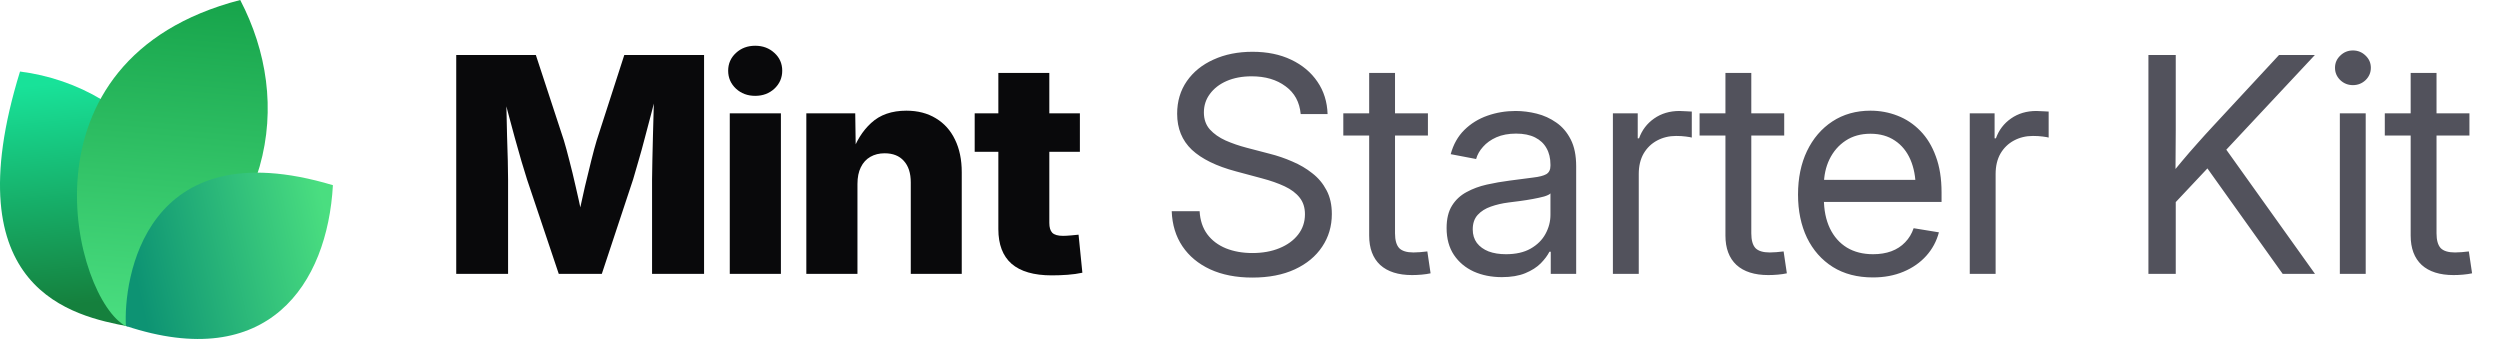
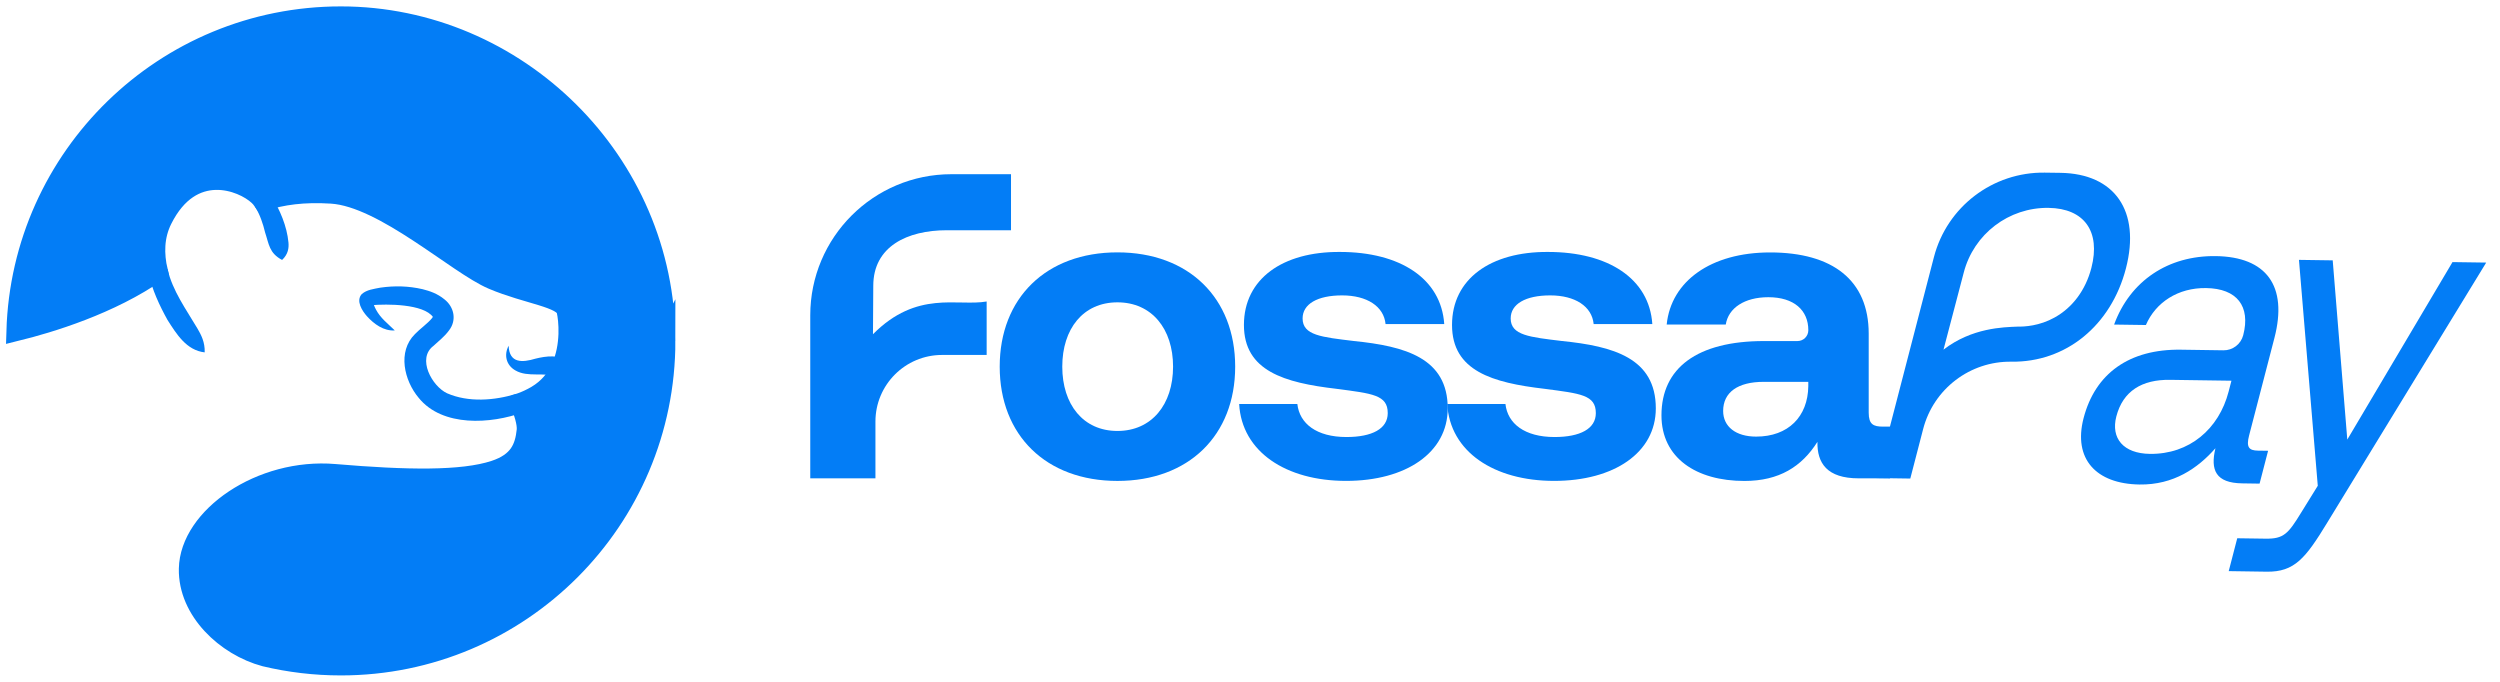
- <svg xmlns="http://www.w3.org/2000/svg" width="177" height="24" viewBox="0 0 177 24" fill="none">
-   <path d="M9.061 23.108C5.268 22.377 -3.391 20.627 1.417 5.064C9.634 6.099 16.973 14.064 9.061 23.108Z" fill="url(#paint0_linear_17557_2020)" />
-   <path d="M8.919 23.094C5.276 21.222 0.784 4.209 17.007 0C20.757 7.193 19.621 16.545 8.919 23.094Z" fill="url(#paint1_linear_17557_2020)" />
-   <path d="M8.914 23.079C8.735 19.882 10.159 9.085 23.57 13.111C23.181 20.123 18.984 26.418 8.914 23.079Z" fill="url(#paint2_linear_17557_2020)" />
-   <path d="M32.301 19.392V3.894H37.938L39.925 9.948C40.036 10.315 40.164 10.787 40.31 11.362C40.462 11.938 40.611 12.552 40.757 13.204C40.91 13.855 41.048 14.483 41.173 15.086C41.305 15.682 41.412 16.192 41.495 16.615H40.695C40.771 16.192 40.871 15.682 40.996 15.086C41.128 14.49 41.267 13.866 41.412 13.214C41.565 12.562 41.714 11.948 41.86 11.373C42.005 10.79 42.133 10.315 42.244 9.948L44.2 3.894H49.848V19.392H46.166V12.704C46.166 12.357 46.173 11.917 46.187 11.383C46.2 10.849 46.214 10.27 46.228 9.646C46.249 9.022 46.266 8.391 46.28 7.753C46.301 7.115 46.311 6.519 46.311 5.964H46.623C46.485 6.561 46.332 7.181 46.166 7.826C45.999 8.471 45.833 9.102 45.666 9.719C45.507 10.336 45.351 10.901 45.198 11.414C45.053 11.928 44.928 12.357 44.824 12.704L42.608 19.392H39.561L37.314 12.704C37.203 12.357 37.072 11.928 36.919 11.414C36.773 10.901 36.614 10.34 36.441 9.729C36.274 9.112 36.104 8.481 35.931 7.836C35.764 7.192 35.608 6.567 35.463 5.964H35.827C35.834 6.512 35.844 7.105 35.858 7.743C35.872 8.374 35.886 9.005 35.9 9.636C35.92 10.26 35.938 10.839 35.952 11.373C35.965 11.907 35.972 12.351 35.972 12.704V19.392H32.301ZM51.668 19.392V8.024H55.288V19.392H51.668ZM53.468 6.786C52.927 6.786 52.473 6.616 52.105 6.276C51.738 5.93 51.554 5.507 51.554 5.007C51.554 4.508 51.738 4.088 52.105 3.749C52.473 3.409 52.927 3.239 53.468 3.239C54.009 3.239 54.463 3.409 54.83 3.749C55.198 4.082 55.382 4.501 55.382 5.007C55.382 5.507 55.198 5.93 54.83 6.276C54.463 6.616 54.009 6.786 53.468 6.786ZM60.708 13.027V19.392H57.088V8.024H60.551L60.593 10.967H60.281C60.593 10.024 61.061 9.268 61.685 8.7C62.309 8.124 63.138 7.836 64.171 7.836C64.975 7.836 65.672 8.017 66.262 8.377C66.851 8.731 67.302 9.234 67.614 9.885C67.933 10.537 68.092 11.307 68.092 12.194V19.392H64.483V12.912C64.483 12.26 64.32 11.754 63.994 11.394C63.675 11.033 63.221 10.853 62.632 10.853C62.25 10.853 61.914 10.936 61.623 11.102C61.332 11.269 61.106 11.515 60.947 11.841C60.787 12.16 60.708 12.555 60.708 13.027ZM76.456 8.024V10.749H69.008V8.024H76.456ZM70.683 5.163H74.292V15.783C74.292 16.102 74.361 16.334 74.5 16.48C74.646 16.625 74.899 16.698 75.259 16.698C75.405 16.698 75.596 16.688 75.831 16.667C76.074 16.646 76.251 16.629 76.362 16.615L76.632 19.309C76.313 19.378 75.963 19.427 75.582 19.455C75.207 19.482 74.836 19.496 74.469 19.496C73.2 19.496 72.25 19.222 71.619 18.674C70.995 18.127 70.683 17.308 70.683 16.22V5.163Z" fill="#09090B" />
-   <path d="M88.667 19.652C87.523 19.652 86.528 19.458 85.682 19.07C84.843 18.681 84.188 18.137 83.716 17.437C83.245 16.736 82.992 15.908 82.957 14.951H84.933C84.968 15.596 85.148 16.14 85.474 16.584C85.8 17.021 86.24 17.354 86.795 17.582C87.35 17.804 87.974 17.915 88.667 17.915C89.388 17.915 90.026 17.801 90.581 17.572C91.143 17.343 91.583 17.024 91.902 16.615C92.228 16.199 92.391 15.717 92.391 15.169C92.391 14.698 92.266 14.306 92.017 13.994C91.767 13.675 91.413 13.408 90.956 13.193C90.498 12.978 89.954 12.787 89.323 12.621L87.502 12.132C86.123 11.765 85.082 11.255 84.382 10.603C83.689 9.944 83.342 9.095 83.342 8.055C83.342 7.174 83.571 6.404 84.028 5.746C84.486 5.087 85.117 4.577 85.921 4.217C86.726 3.849 87.645 3.666 88.678 3.666C89.718 3.666 90.63 3.853 91.413 4.227C92.204 4.602 92.824 5.122 93.275 5.787C93.726 6.446 93.965 7.209 93.993 8.076H92.089C92.013 7.23 91.656 6.574 91.018 6.11C90.387 5.638 89.586 5.403 88.615 5.403C87.95 5.403 87.36 5.513 86.847 5.735C86.341 5.957 85.946 6.262 85.661 6.651C85.377 7.032 85.235 7.469 85.235 7.961C85.235 8.447 85.377 8.849 85.661 9.168C85.946 9.48 86.317 9.74 86.774 9.948C87.232 10.149 87.724 10.319 88.251 10.457L89.884 10.884C90.439 11.023 90.977 11.206 91.496 11.435C92.023 11.657 92.495 11.934 92.911 12.267C93.334 12.593 93.67 12.995 93.92 13.474C94.17 13.945 94.294 14.504 94.294 15.149C94.294 16.015 94.066 16.788 93.608 17.468C93.157 18.148 92.512 18.681 91.673 19.07C90.834 19.458 89.832 19.652 88.667 19.652ZM101.097 8.024V9.594H95.106V8.024H101.097ZM96.937 5.163H98.767V16.521C98.767 17 98.865 17.347 99.059 17.562C99.26 17.77 99.6 17.874 100.078 17.874C100.21 17.874 100.366 17.867 100.546 17.853C100.733 17.832 100.903 17.815 101.056 17.801L101.285 19.351C101.097 19.392 100.886 19.423 100.65 19.444C100.414 19.465 100.189 19.475 99.974 19.475C98.996 19.475 98.244 19.236 97.717 18.758C97.197 18.272 96.937 17.579 96.937 16.677V5.163ZM106.33 19.621C105.595 19.621 104.932 19.489 104.343 19.226C103.754 18.955 103.285 18.564 102.939 18.05C102.592 17.53 102.419 16.896 102.419 16.147C102.419 15.495 102.547 14.965 102.804 14.556C103.06 14.146 103.403 13.828 103.833 13.599C104.263 13.363 104.742 13.186 105.269 13.068C105.796 12.95 106.333 12.857 106.881 12.787C107.574 12.69 108.132 12.617 108.555 12.569C108.978 12.52 109.287 12.441 109.481 12.33C109.675 12.212 109.772 12.014 109.772 11.737V11.654C109.772 11.203 109.679 10.815 109.492 10.489C109.311 10.163 109.041 9.91 108.68 9.729C108.32 9.549 107.872 9.459 107.338 9.459C106.805 9.459 106.34 9.546 105.945 9.719C105.556 9.892 105.241 10.118 104.998 10.395C104.755 10.665 104.593 10.953 104.509 11.258L102.71 10.915C102.897 10.222 103.22 9.65 103.677 9.199C104.135 8.748 104.679 8.412 105.31 8.19C105.941 7.968 106.607 7.857 107.307 7.857C107.8 7.857 108.295 7.92 108.795 8.044C109.301 8.169 109.765 8.381 110.188 8.679C110.611 8.97 110.951 9.369 111.208 9.875C111.464 10.374 111.593 11.005 111.593 11.768V19.392H109.793V17.822H109.7C109.568 18.085 109.363 18.359 109.086 18.643C108.809 18.921 108.444 19.153 107.994 19.34C107.543 19.527 106.988 19.621 106.33 19.621ZM106.621 17.998C107.321 17.998 107.904 17.867 108.368 17.603C108.84 17.333 109.19 16.986 109.419 16.563C109.654 16.133 109.772 15.682 109.772 15.211V13.692C109.703 13.769 109.554 13.841 109.325 13.911C109.096 13.973 108.829 14.032 108.524 14.088C108.226 14.143 107.921 14.192 107.609 14.233C107.304 14.275 107.033 14.309 106.798 14.337C106.354 14.393 105.938 14.49 105.549 14.628C105.168 14.76 104.86 14.954 104.624 15.211C104.388 15.467 104.27 15.811 104.27 16.241C104.27 16.615 104.367 16.934 104.561 17.198C104.762 17.461 105.04 17.662 105.393 17.801C105.747 17.933 106.156 17.998 106.621 17.998ZM114.193 19.392V8.024H115.951V9.792H116.045C116.253 9.209 116.61 8.741 117.116 8.388C117.622 8.034 118.219 7.857 118.905 7.857C119.058 7.857 119.217 7.864 119.384 7.878C119.55 7.885 119.682 7.892 119.779 7.899V9.74C119.716 9.719 119.578 9.695 119.363 9.667C119.155 9.639 118.922 9.625 118.666 9.625C118.174 9.625 117.726 9.733 117.324 9.948C116.922 10.163 116.603 10.471 116.367 10.874C116.138 11.276 116.024 11.758 116.024 12.319V19.392H114.193ZM126.322 8.024V9.594H120.33V8.024H126.322ZM122.161 5.163H123.992V16.521C123.992 17 124.089 17.347 124.283 17.562C124.484 17.77 124.824 17.874 125.302 17.874C125.434 17.874 125.59 17.867 125.77 17.853C125.958 17.832 126.127 17.815 126.28 17.801L126.509 19.351C126.322 19.392 126.11 19.423 125.874 19.444C125.639 19.465 125.413 19.475 125.198 19.475C124.221 19.475 123.468 19.236 122.941 18.758C122.421 18.272 122.161 17.579 122.161 16.677V5.163ZM132.604 19.642C131.502 19.642 130.555 19.396 129.765 18.903C128.974 18.404 128.364 17.714 127.934 16.834C127.511 15.946 127.3 14.927 127.3 13.775C127.3 12.611 127.511 11.584 127.934 10.697C128.364 9.802 128.964 9.102 129.734 8.596C130.51 8.089 131.408 7.836 132.428 7.836C133.1 7.836 133.738 7.954 134.341 8.19C134.952 8.426 135.489 8.783 135.954 9.261C136.425 9.74 136.793 10.343 137.056 11.071C137.327 11.792 137.462 12.645 137.462 13.63V14.296H128.433V12.735H136.463L135.631 13.297C135.631 12.541 135.506 11.876 135.257 11.3C135.007 10.725 134.643 10.277 134.165 9.958C133.686 9.632 133.107 9.469 132.428 9.469C131.748 9.469 131.162 9.632 130.67 9.958C130.177 10.284 129.796 10.725 129.526 11.279C129.262 11.827 129.13 12.441 129.13 13.12V14.046C129.13 14.864 129.273 15.572 129.557 16.168C129.841 16.757 130.243 17.211 130.763 17.53C131.283 17.842 131.901 17.998 132.615 17.998C133.093 17.998 133.523 17.929 133.905 17.79C134.293 17.645 134.619 17.433 134.882 17.156C135.153 16.879 135.354 16.546 135.486 16.157L137.275 16.449C137.108 17.08 136.81 17.634 136.38 18.113C135.95 18.591 135.413 18.966 134.768 19.236C134.123 19.507 133.402 19.642 132.604 19.642ZM139.459 19.392V8.024H141.217V9.792H141.311C141.519 9.209 141.876 8.741 142.382 8.388C142.888 8.034 143.485 7.857 144.171 7.857C144.324 7.857 144.483 7.864 144.649 7.878C144.816 7.885 144.948 7.892 145.045 7.899V9.74C144.982 9.719 144.844 9.695 144.629 9.667C144.421 9.639 144.188 9.625 143.932 9.625C143.439 9.625 142.992 9.733 142.59 9.948C142.188 10.163 141.869 10.471 141.633 10.874C141.404 11.276 141.29 11.758 141.29 12.319V19.392H139.459ZM153.429 14.961V12.715C153.783 12.257 154.136 11.82 154.49 11.404C154.844 10.981 155.204 10.565 155.572 10.156C155.939 9.74 156.314 9.327 156.695 8.918L161.355 3.894H163.893L157.277 10.967H157.184L153.429 14.961ZM152.108 19.392V3.894H154.043V9.241L154.022 12.559L154.043 13.505V19.392H152.108ZM161.615 19.392L155.967 11.477L157.173 9.969L163.903 19.392H161.615ZM165.661 19.392V8.024H167.492V19.392H165.661ZM166.587 6.027C166.24 6.027 165.942 5.909 165.692 5.673C165.443 5.43 165.318 5.139 165.318 4.799C165.318 4.459 165.443 4.172 165.692 3.936C165.942 3.693 166.24 3.572 166.587 3.572C166.934 3.572 167.232 3.693 167.482 3.936C167.731 4.172 167.856 4.459 167.856 4.799C167.856 5.139 167.731 5.43 167.482 5.673C167.232 5.909 166.934 6.027 166.587 6.027ZM174.836 8.024V9.594H168.844V8.024H174.836ZM170.675 5.163H172.506V16.521C172.506 17 172.603 17.347 172.797 17.562C172.998 17.77 173.338 17.874 173.816 17.874C173.948 17.874 174.104 17.867 174.284 17.853C174.472 17.832 174.641 17.815 174.794 17.801L175.023 19.351C174.836 19.392 174.624 19.423 174.388 19.444C174.153 19.465 173.927 19.475 173.712 19.475C172.735 19.475 171.982 19.236 171.455 18.758C170.935 18.272 170.675 17.579 170.675 16.677V5.163Z" fill="#52525C" />
-   <defs>
-     <linearGradient id="paint0_linear_17557_2020" x1="3.776" y1="5.916" x2="5.232" y2="21.559" gradientUnits="userSpaceOnUse">
-       <stop stop-color="#18E299" />
-       <stop offset="1" stop-color="#15803D" />
-     </linearGradient>
-     <linearGradient id="paint1_linear_17557_2020" x1="12.171" y1="-0.718" x2="10.19" y2="22.983" gradientUnits="userSpaceOnUse">
-       <stop stop-color="#16A34A" />
-       <stop offset="1" stop-color="#4ADE80" />
-     </linearGradient>
-     <linearGradient id="paint2_linear_17557_2020" x1="23.133" y1="15.353" x2="9.338" y2="18.52" gradientUnits="userSpaceOnUse">
-       <stop stop-color="#4ADE80" />
-       <stop offset="1" stop-color="#0D9373" />
-     </linearGradient>
-   </defs>
+ <svg xmlns="http://www.w3.org/2000/svg" width="154" height="42" viewBox="0 0 154 42" fill="none">
+   <path d="M53.775 20.588C56.492 17.852 58.974 18.886 60.778 18.572V21.865H58.031C55.763 21.865 53.927 23.703 53.927 25.969V29.466H49.912V19.426C49.912 14.624 53.805 10.731 58.607 10.731H62.278V14.183H58.317C55.892 14.183 53.794 15.18 53.794 17.605" fill="#037DF6" />
+   <path d="M61.582 22.585C61.582 18.357 64.445 15.546 68.834 15.546C73.224 15.546 76.087 18.355 76.087 22.585C76.087 26.816 73.224 29.625 68.834 29.625C64.445 29.625 61.582 26.816 61.582 22.585ZM72.261 22.585C72.261 20.258 70.95 18.624 68.834 18.624C66.719 18.624 65.436 20.258 65.436 22.585C65.436 24.913 66.722 26.547 68.834 26.547C70.947 26.547 72.261 24.913 72.261 22.585Z" fill="#037DF6" />
+   <path d="M79.917 24.888C80.051 26.091 81.095 26.921 82.942 26.921C84.522 26.921 85.485 26.412 85.485 25.449C85.485 24.325 84.547 24.245 82.327 23.951C79.116 23.577 76.626 22.854 76.626 20.017C76.626 17.18 79.008 15.495 82.542 15.52C86.235 15.52 88.778 17.154 88.965 19.963H85.351C85.244 18.867 84.201 18.196 82.675 18.196C81.149 18.196 80.24 18.732 80.24 19.615C80.24 20.66 81.418 20.765 83.397 21.006C86.555 21.326 89.18 22.05 89.18 25.154C89.18 27.884 86.611 29.623 82.916 29.623C79.221 29.623 76.493 27.831 76.332 24.886H79.917V24.888Z" fill="#037DF6" />
+   <path d="M92.736 24.888C92.869 26.091 93.914 26.921 95.76 26.921C97.34 26.921 98.303 26.412 98.303 25.449C98.303 24.325 97.366 24.245 95.145 23.951C91.934 23.577 89.445 22.854 89.445 20.017C89.445 17.18 91.826 15.495 95.36 15.52C99.053 15.52 101.596 17.154 101.783 19.963H98.17C98.062 18.867 97.02 18.196 95.494 18.196C93.967 18.196 93.058 18.732 93.058 19.615C93.058 20.66 94.236 20.765 96.216 21.006C99.373 21.326 101.998 22.05 101.998 25.154C101.998 27.884 99.429 29.623 95.734 29.623C92.039 29.623 89.312 27.831 89.15 24.886H92.736V24.888Z" fill="#037DF6" />
+   <path d="M116.425 26.28V29.466H114.497C112.543 29.466 111.928 28.529 111.954 27.217C110.991 28.743 109.598 29.627 107.457 29.627C104.487 29.627 102.346 28.208 102.346 25.586C102.346 22.669 104.54 21.009 108.663 21.009H110.724C111.094 21.009 111.393 20.711 111.393 20.341C111.393 19.109 110.509 18.308 108.93 18.308C107.457 18.308 106.466 18.976 106.307 19.993H102.668C102.937 17.317 105.398 15.55 109.037 15.55C112.891 15.55 115.112 17.263 115.112 20.554V25.425C115.112 26.147 115.406 26.28 115.995 26.28H116.423H116.425ZM111.393 23.522H108.635C107.055 23.522 106.146 24.165 106.146 25.315C106.146 26.278 106.922 26.895 108.179 26.895C110.159 26.895 111.365 25.663 111.391 23.791V23.522H111.393Z" fill="#037DF6" />
+   <path d="M40.998 20.999C40.998 32.045 32.043 41 20.997 41C19.385 41 17.818 40.809 16.315 40.45C13.912 39.805 11.571 37.614 11.623 35.037C11.683 31.852 16.064 28.802 20.616 29.189C25.04 29.565 28.468 29.625 30.463 28.969C31.955 28.477 32.322 27.598 32.434 26.51C32.477 26.065 32.247 25.343 32.011 24.834C32.376 24.703 32.731 24.539 33.056 24.346C33.782 23.914 34.251 23.32 34.547 22.678C35.188 21.285 35.018 19.686 34.889 19.133C34.706 18.325 32.505 18.144 30.338 17.224C28.174 16.309 23.662 12.149 20.429 11.939C18.718 11.829 17.364 12.014 16.208 12.399C16.115 12.265 16.016 12.145 15.913 12.053C14.924 11.133 11.806 9.923 10.006 13.521C9.493 14.546 9.484 15.655 9.733 16.713C6.817 18.768 3.04 19.903 1 20.406C1.316 9.637 10.146 1 20.995 1C31.843 1 40.996 9.955 40.996 21.003L40.998 20.999Z" fill="#037DF6" stroke="#037DF6" stroke-width="1.212" stroke-miterlimit="10" />
+   <path d="M24.32 20.354C23.639 20.402 23.041 19.963 22.601 19.477C22.317 19.155 21.907 18.542 22.281 18.119C22.59 17.842 23.041 17.799 23.418 17.721C24.295 17.594 25.154 17.612 26.031 17.814C26.474 17.927 26.941 18.08 27.381 18.443C27.979 18.914 28.146 19.727 27.659 20.354C27.381 20.737 27.024 21.003 26.704 21.304C25.662 22.082 26.616 23.796 27.54 24.226C28.856 24.799 30.451 24.677 31.805 24.26L32.213 25.401C30.253 26.119 27.252 26.323 25.786 24.501C24.905 23.45 24.462 21.661 25.567 20.574C25.853 20.273 26.367 19.907 26.612 19.598C26.642 19.563 26.659 19.525 26.674 19.505C26.672 19.505 26.67 19.51 26.672 19.514C26.678 19.518 26.672 19.527 26.676 19.533C26.096 18.716 23.837 18.714 22.861 18.802C22.85 18.802 22.844 18.802 22.842 18.802C22.865 18.781 22.874 18.779 22.91 18.742C22.945 18.706 22.975 18.654 22.988 18.609C22.992 18.579 22.996 18.549 22.988 18.549C22.983 18.714 23.069 18.893 23.162 19.075C23.446 19.604 23.863 19.909 24.318 20.354H24.32Z" fill="#037DF6" />
+   <path d="M10.318 16.571C10.633 17.925 11.459 19.045 12.158 20.229C12.392 20.627 12.63 21.074 12.609 21.706C11.483 21.583 10.87 20.571 10.318 19.709C9.821 18.813 9.378 17.858 9.15 16.85L10.318 16.573V16.571Z" fill="#037DF6" />
+   <path d="M16.706 12.061C17.243 12.919 17.677 13.935 17.77 14.944C17.798 15.264 17.759 15.655 17.377 16.012C16.577 15.593 16.566 15.021 16.334 14.333C16.201 13.776 16.009 13.213 15.713 12.732L16.708 12.061H16.706Z" fill="#037DF6" />
+   <path d="M31.332 21.298C31.373 22.39 32.177 22.338 32.987 22.093C33.643 21.93 34.451 21.827 35.036 22.274L34.232 23.183L34.264 23.209L34.273 23.215C33.508 22.897 32.523 23.265 31.756 22.822C31.173 22.499 31.033 21.855 31.332 21.298Z" fill="#037DF6" />
+   <path d="M119.129 15.84C119.933 12.738 122.755 10.589 125.96 10.634L126.923 10.647C130.266 10.696 131.874 12.994 130.958 16.53C130.042 20.066 127.248 22.327 123.905 22.28C121.354 22.243 119.11 23.954 118.467 26.424L117.674 29.479L115.598 29.449L119.129 15.84ZM119.72 21.538C121.472 20.186 123.415 20.156 124.273 20.12C124.718 20.126 125.627 20.083 126.575 19.552C127.661 18.946 128.473 17.88 128.83 16.5C129.41 14.26 128.391 12.837 126.195 12.805C123.742 12.768 121.582 14.415 120.967 16.79" fill="#037DF6" />
+   <path d="M139.715 27.766L139.19 29.791L138.115 29.775C136.493 29.752 136.146 28.961 136.471 27.611C135.386 28.843 133.894 29.877 131.794 29.846C129.12 29.808 127.697 28.271 128.348 25.76C129.062 23.007 131.158 21.493 134.356 21.541L136.961 21.579C137.533 21.588 138.038 21.203 138.182 20.649C138.644 18.867 137.802 17.77 135.893 17.745C134.173 17.719 132.789 18.622 132.187 20.021L130.229 19.993C131.216 17.298 133.563 15.733 136.499 15.776C139.603 15.821 140.938 17.601 140.106 20.812L138.543 26.831C138.354 27.559 138.543 27.751 139.093 27.759L139.715 27.768V27.766ZM137.456 23.452L133.683 23.398C131.94 23.372 130.773 24.088 130.366 25.653C130.016 27.003 130.805 27.936 132.428 27.959C134.863 27.994 136.686 26.422 137.281 24.129L137.456 23.454V23.452Z" fill="#037DF6" />
+   <path d="M141.618 16.008L143.695 16.038L144.593 27.078L151.074 16.145L153.15 16.175L143.366 32.181C142.027 34.382 141.349 35.239 139.63 35.216L137.289 35.181L137.814 33.157L139.557 33.182C140.679 33.2 140.954 32.877 141.743 31.59L142.775 29.924L141.616 16.01L141.618 16.008Z" fill="#037DF6" />
</svg>
